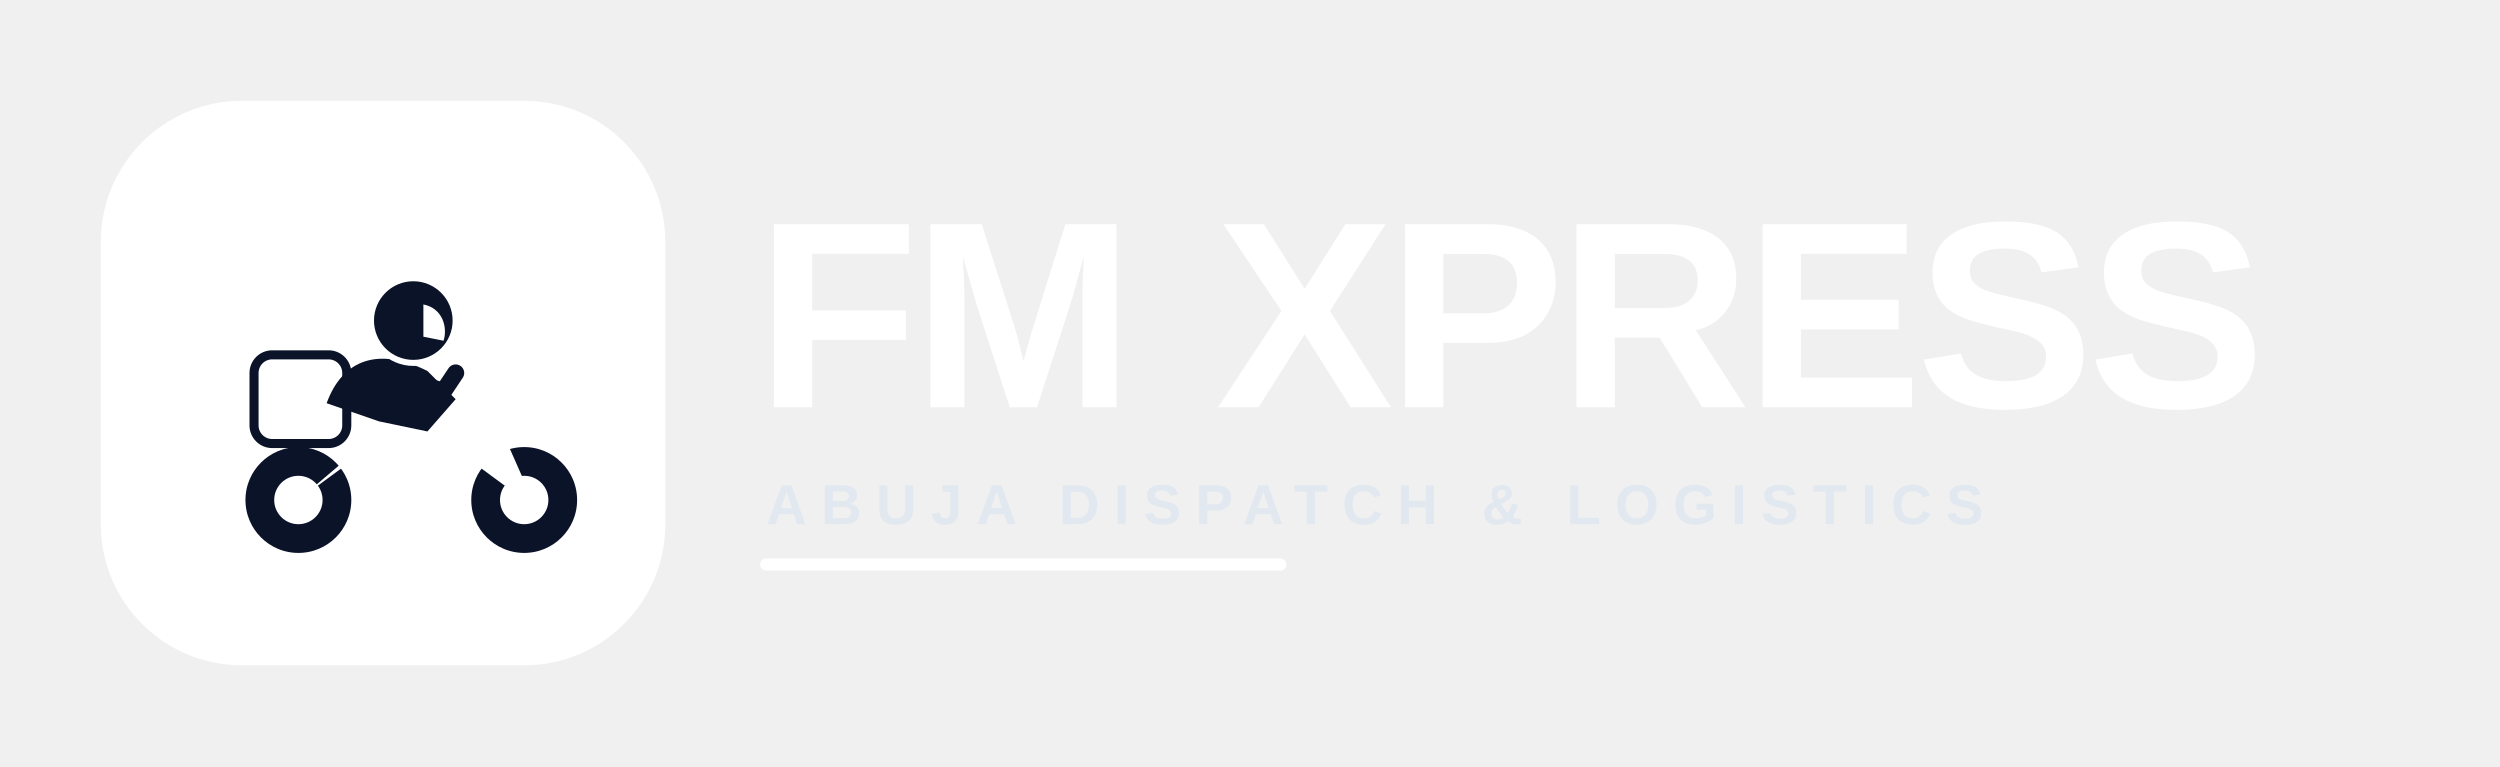
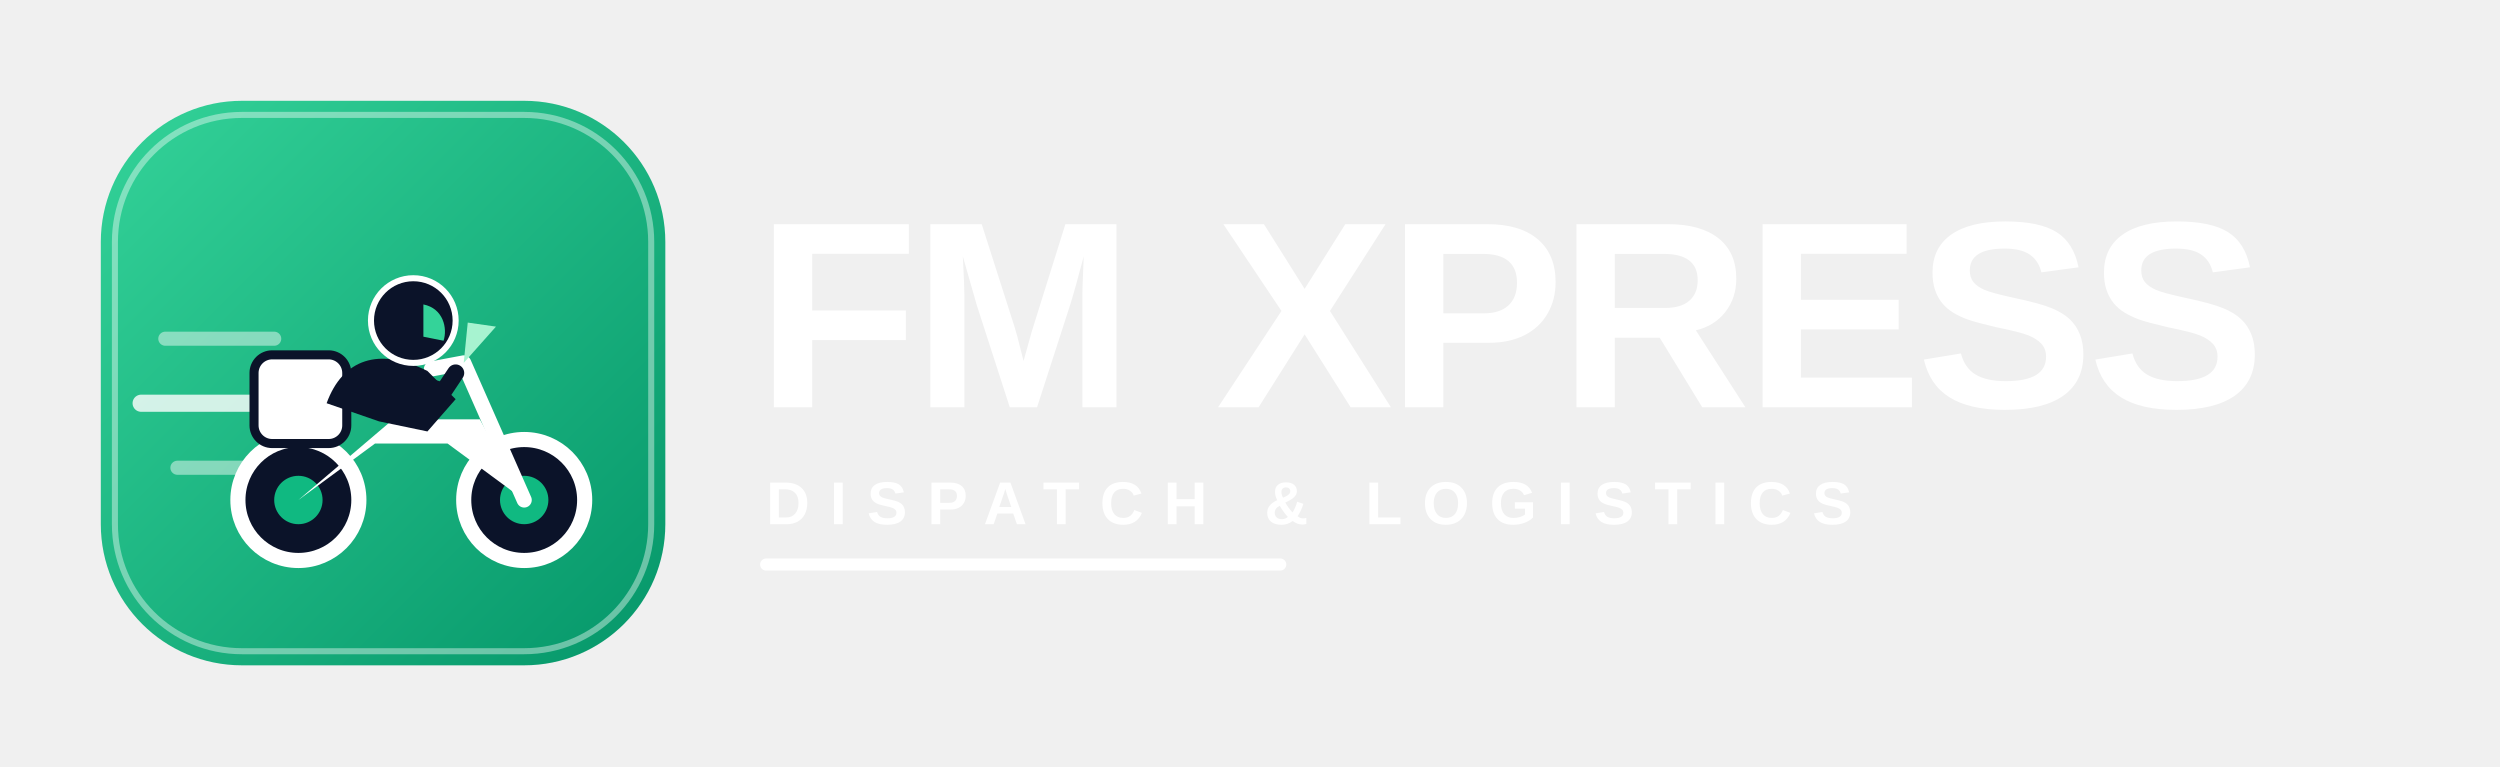
<svg xmlns="http://www.w3.org/2000/svg" width="1240" height="380" viewBox="0 0 1240 380">
  <defs>
    <linearGradient id="emeraldGrad" x1="0%" y1="0%" x2="100%" y2="100%">
      <stop offset="0%" stop-color="#34D399" />
      <stop offset="100%" stop-color="#059669" />
    </linearGradient>
  </defs>
  <g transform="translate(50, 50)">
-     <rect x="0" y="0" width="280" height="280" rx="70" fill="#FFFFFF" />
+     <rect x="0" y="0" width="280" height="280" rx="70" fill="url(#emeraldGrad)" />
    <rect x="7" y="7" width="266" height="266" rx="63" fill="none" stroke="#FFFFFF" stroke-width="3" opacity="0.4" />
    <path d="M 32 118 L 86 118" stroke="#FFFFFF" stroke-width="7" stroke-linecap="round" opacity="0.45" />
    <path d="M 20 150 L 78 150" stroke="#FFFFFF" stroke-width="8.5" stroke-linecap="round" opacity="0.8" />
    <path d="M 38 182 L 92 182" stroke="#FFFFFF" stroke-width="7" stroke-linecap="round" opacity="0.45" />
    <circle cx="98" cy="198" r="30" fill="#0B1329" stroke="#FFFFFF" stroke-width="7.5" />
-     <circle cx="98" cy="198" r="12" fill="#FFFFFF" />
+     <circle cx="98" cy="198" r="12" fill="#10B981" />
    <circle cx="210" cy="198" r="30" fill="#0B1329" stroke="#FFFFFF" stroke-width="7.5" />
-     <circle cx="210" cy="198" r="12" fill="#FFFFFF" />
+     <circle cx="210" cy="198" r="12" fill="#10B981" />
    <path d="M 98 198 L 136 170 L 172 170 L 210 198 L 188 158 L 145 158 Z" fill="#FFFFFF" />
    <path d="M 210 198 L 180 130 L 164 133" stroke="#FFFFFF" stroke-width="7.5" stroke-linecap="round" stroke-linejoin="round" fill="none" />
-     <path d="M 180 130 L 196 112 L 182 110 Z" fill="#FFFFFF" />
+     <path d="M 180 130 L 196 112 L 182 110 Z" fill="#A7F3D0" />
    <rect x="76" y="126" width="46" height="44" rx="9" fill="#FFFFFF" stroke="#0B1329" stroke-width="4.5" />
    <path d="M 85 148 L 113 148" stroke="#FFFFFF" stroke-width="5.5" stroke-linecap="round" />
    <path d="M 112 150 C 120 128, 138 122, 162 134 L 176 148 L 162 164 L 138 159 Z" fill="#0B1329" />
    <path d="M 144 137 L 170 144 L 176 135" stroke="#0B1329" stroke-width="8.5" stroke-linecap="round" stroke-linejoin="round" fill="none" />
    <circle cx="155" cy="109" r="21" fill="#0B1329" stroke="#FFFFFF" stroke-width="3" />
-     <path d="M 160 101 C 170 103, 172 113, 170 119 L 160 117 Z" fill="#FFFFFF" />
+     <path d="M 160 101 C 170 103, 172 113, 170 119 L 160 117 Z" fill="#34D399" />
  </g>
  <g transform="translate(375, 202)">
    <text x="0" y="0" font-family="-apple-system, 'SF Pro Display', 'Helvetica Neue', Arial, sans-serif" font-weight="900" font-size="132" letter-spacing="-3" fill="#FFFFFF">FM</text>
    <text x="228" y="0" font-family="-apple-system, 'SF Pro Display', 'Helvetica Neue', Arial, sans-serif" font-weight="900" font-size="132" letter-spacing="-3" fill="#FFFFFF">XPRESS</text>
-     <text x="5" y="58" font-family="-apple-system, 'SF Pro Display', 'Helvetica Neue', Arial, sans-serif" font-weight="800" font-size="28" letter-spacing="7" fill="#E2E8F0">ABUJA DISPATCH &amp; LOGISTICS</text>
+     <text x="5" y="58" font-family="-apple-system, 'SF Pro Display', 'Helvetica Neue', Arial, sans-serif" font-weight="800" font-size="30" letter-spacing="10" fill="#FFFFFF">DISPATCH &amp; LOGISTICS</text>
    <path d="M 5 78 L 260 78" stroke="#FFFFFF" stroke-width="6" stroke-linecap="round" />
  </g>
</svg>
